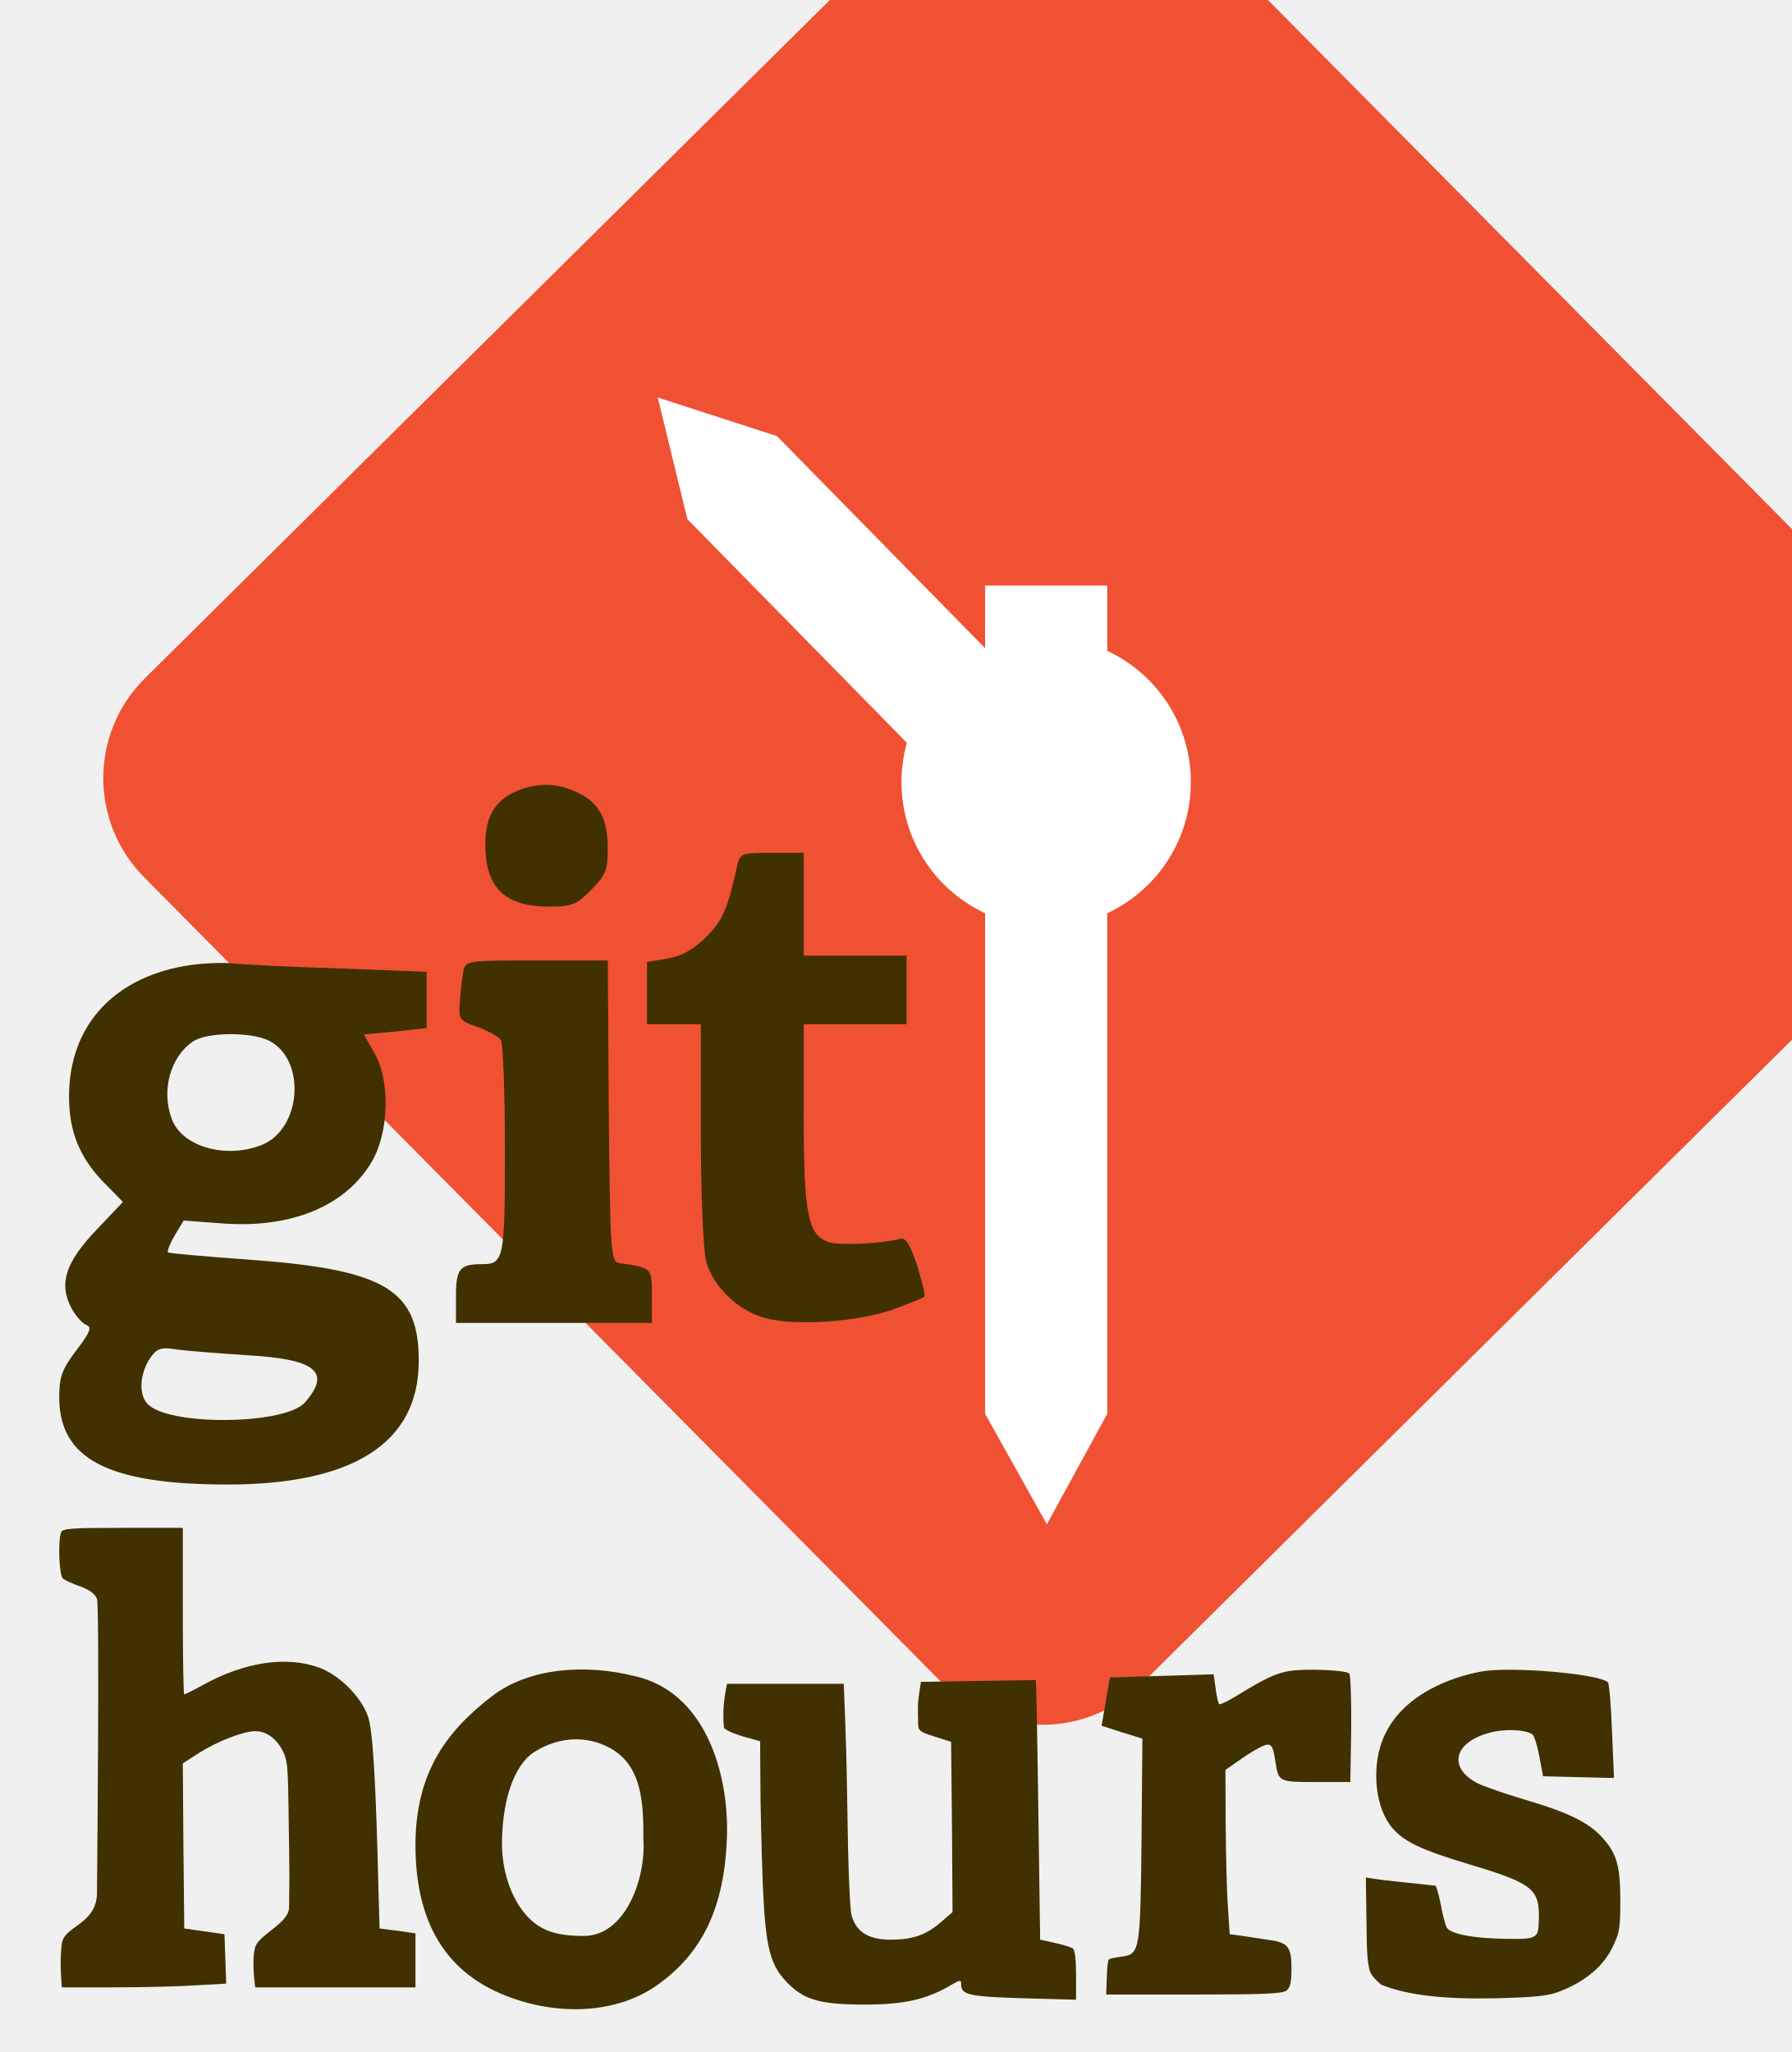
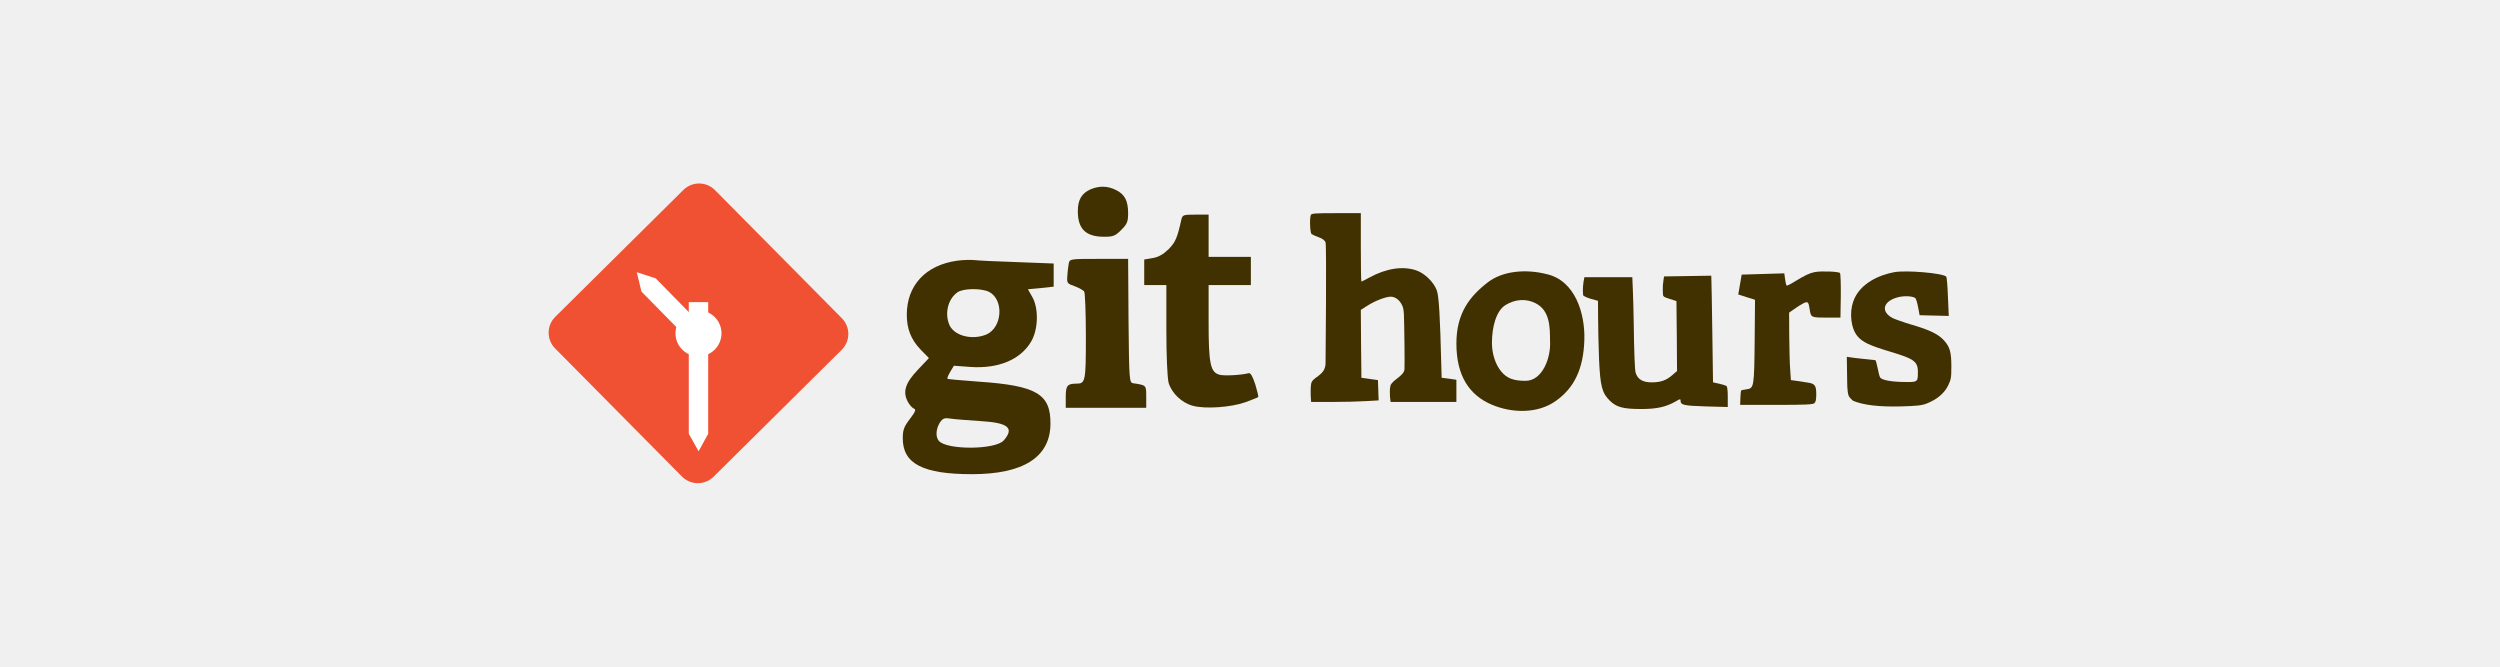
- <svg xmlns="http://www.w3.org/2000/svg" version="1.1" width="536" height="614">
-   <g id="Layer1" name="Layer 2" opacity="1">
+ <svg xmlns="http://www.w3.org/2000/svg" version="1.1" width="600" height="160">
+   <g id="Layer1" name="Layer 3" opacity="1">
    <g id="Shape1">
-       <path id="shapePath1" d="M284.541,-35.913 C301.058,-52.272 327.711,-52.143 344.069,-35.625 L582.915,205.539 C599.27,222.057 599.142,248.709 582.626,265.068 L445.836,400.541 L341.461,503.912 C324.943,520.273 298.291,520.144 281.932,503.624 L43.089,262.46 C26.73,245.942 26.858,219.29 43.376,202.931 L284.541,-35.913 Z" style="stroke:none;fill-rule:evenodd;fill:#f05133;fill-opacity:1;" />
+       <path id="shapePath1" d="M261.768,45.424 C259.595,46.39 258.677,47.935 258.677,50.688 C258.677,54.986 260.609,56.821 265.003,56.821 C267.176,56.821 267.659,56.627 269.108,55.179 C270.508,53.778 270.75,53.199 270.75,51.171 C270.75,48.177 269.929,46.632 267.853,45.617 C265.872,44.603 263.844,44.555 261.768,45.424 Z" style="stroke:none;fill-rule:nonzero;fill:#413000;fill-opacity:1;" />
    </g>
    <g id="Shape2">
-       <path id="shapePath2" d="M269.707,233.999 C269.707,210.089 289.09,190.705 313.001,190.705 C336.911,190.705 356.295,210.089 356.295,233.999 C356.295,257.91 336.911,277.294 313.001,277.294 C289.09,277.294 269.707,257.91 269.707,233.999 Z" style="stroke:none;fill-rule:evenodd;fill:#ffffff;fill-opacity:1;" />
+       <path id="shapePath2" d="M283.498,52.813 C282.532,57.159 282.098,58.124 280.456,59.815 C279.152,61.07 278.041,61.698 276.641,61.939 L274.613,62.277 L274.613,65.32 L274.613,68.41 L277.269,68.41 L279.925,68.41 L279.925,79.131 C279.925,85.457 280.166,90.672 280.456,91.831 C281.18,94.342 283.595,96.66 286.251,97.384 C289.196,98.205 295.474,97.771 298.951,96.515 C300.496,95.936 301.849,95.404 301.945,95.308 C302.09,95.211 301.752,93.859 301.269,92.266 C300.641,90.334 300.158,89.465 299.675,89.561 C297.841,90.044 293.881,90.237 292.722,89.948 C290.5,89.368 290.065,87.388 290.065,77.344 L290.065,68.41 L295.136,68.41 L300.207,68.41 L300.207,65.03 L300.207,61.65 L295.136,61.65 L290.065,61.65 L290.065,56.579 L290.065,51.509 L286.927,51.509 C283.933,51.509 283.788,51.557 283.498,52.813 Z" style="stroke:none;fill-rule:nonzero;fill:#413000;fill-opacity:1;" />
    </g>
    <g id="Shape3">
-       <path id="shapePath3" d="M294.733,175.213 L331.269,175.213 L331.269,423.054 C331.269,423.054 313.215,456.102 313.215,456.102 C313.215,456.102 294.733,423.054 294.733,423.054 L294.733,175.213 Z" style="stroke:none;fill-rule:evenodd;fill:#ffffff;fill-opacity:1;" />
+       <path id="shapePath3" d="M229.703,62.567 C222.17,63.63 217.63,68.459 217.63,75.557 C217.63,78.938 218.645,81.449 220.866,83.815 L222.942,85.94 L220.335,88.692 C217.293,91.879 216.616,93.956 217.824,96.322 C218.21,97.095 218.886,97.867 219.321,98.06 C219.9,98.254 219.756,98.737 218.355,100.571 C216.955,102.407 216.665,103.179 216.665,105.207 C216.665,111.292 221.493,113.803 233.277,113.803 C245.639,113.803 252.061,109.698 252.11,101.73 C252.158,94.535 248.826,92.555 234.822,91.59 C230.862,91.3 227.53,91.01 227.385,90.913 C227.288,90.769 227.578,90.044 228.061,89.223 L228.93,87.775 L232.842,88.064 C239.602,88.547 244.914,86.326 247.474,81.98 C249.212,79.034 249.309,73.915 247.715,71.211 L246.701,69.424 L249.792,69.135 L252.883,68.797 L252.883,65.996 L252.883,63.243 L244.094,62.905 C239.217,62.76 234.629,62.519 233.807,62.422 C233.035,62.326 231.152,62.374 229.703,62.567 M237.381,70.052 C241.003,71.936 240.569,78.648 236.705,80.29 C233.18,81.738 228.785,80.531 227.772,77.778 C226.709,75.026 227.578,71.694 229.799,70.149 C231.152,69.183 235.546,69.135 237.381,70.052 M235.208,101.054 C241.969,101.441 243.514,102.696 240.906,105.69 C238.975,107.96 227.192,108.056 225.309,105.787 C224.488,104.821 224.633,102.938 225.55,101.441 C226.275,100.378 226.661,100.233 228.158,100.475 C229.124,100.62 232.311,100.861 235.208,101.054 Z" style="stroke:none;fill-rule:nonzero;fill:#413000;fill-opacity:1;" />
    </g>
    <g id="Shape4">
-       <path id="shapePath4" d="M336.868,236.878 L310.793,262.47 C310.793,262.47 205.642,155.332 205.642,155.332 C205.642,155.332 196.795,118.94 196.795,118.94 C196.795,118.94 232.454,130.492 232.454,130.492 L336.868,236.878 Z" style="stroke:none;fill-rule:evenodd;fill:#ffffff;fill-opacity:1;" />
+       <path id="shapePath4" d="M256.504,63.195 C256.407,63.823 256.214,65.127 256.166,66.189 C256.021,67.976 256.118,68.072 257.953,68.7 C258.967,69.086 260.029,69.666 260.222,70.004 C260.415,70.294 260.609,75.171 260.609,80.773 C260.609,91.493 260.512,92.072 258.388,92.072 C256.166,92.072 255.779,92.507 255.779,95.26 L255.779,97.867 L265.437,97.867 L275.095,97.867 L275.095,95.211 C275.095,92.41 275.144,92.459 271.957,91.976 C271.039,91.831 270.991,91.396 270.846,76.958 L270.75,62.133 L263.748,62.133 C256.891,62.133 256.746,62.133 256.504,63.195 Z" style="stroke:none;fill-rule:nonzero;fill:#413000;fill-opacity:1;" />
    </g>
-   </g>
-   <g id="Layer2" name="Layer 1" opacity="1">
    <g id="Shape5">
-       <path id="shapePath5" d="M154.589,236.701 C147.996,239.632 145.21,244.321 145.21,252.674 C145.21,265.716 151.072,271.284 164.408,271.284 C171.001,271.284 172.467,270.698 176.864,266.302 C181.113,262.052 181.846,260.294 181.846,254.139 C181.846,245.054 179.354,240.364 173.054,237.287 C167.045,234.21 160.891,234.063 154.589,236.701 Z" style="stroke:none;fill-rule:nonzero;fill:#413000;fill-opacity:1;" />
+       <path id="shapePath5" d="M164.008,45.592 C166.114,43.506 169.511,43.523 171.597,45.628 L202.045,76.372 C204.13,78.478 204.113,81.875 202.008,83.96 L184.57,101.231 L171.264,114.408 C169.158,116.494 165.761,116.478 163.675,114.372 L133.228,83.628 C131.142,81.522 131.159,78.125 133.264,76.039 L164.008,45.592 Z" style="stroke:none;fill-rule:evenodd;fill:#f05133;fill-opacity:1;" />
    </g>
    <g id="Shape6">
-       <path id="shapePath6" d="M220.531,259.121 C217.601,272.31 216.281,275.241 211.299,280.369 C207.342,284.179 203.972,286.085 199.723,286.817 L193.569,287.843 L193.569,297.075 L193.569,306.453 L201.629,306.453 L209.688,306.453 L209.688,338.985 C209.688,358.181 210.421,374.008 211.299,377.525 C213.498,385.145 220.824,392.179 228.884,394.377 C237.823,396.868 256.874,395.549 267.424,391.739 C272.114,389.98 276.217,388.369 276.51,388.075 C276.95,387.782 275.923,383.679 274.457,378.844 C272.553,372.982 271.087,370.344 269.621,370.637 C264.054,372.103 252.038,372.689 248.522,371.81 C241.779,370.051 240.46,364.043 240.46,333.563 L240.46,306.453 L255.848,306.453 L271.234,306.453 L271.234,296.196 L271.234,285.938 L255.848,285.938 L240.46,285.938 L240.46,270.551 L240.46,255.165 L230.936,255.165 C221.851,255.165 221.411,255.311 220.531,259.121 Z" style="stroke:none;fill-rule:nonzero;fill:#413000;fill-opacity:1;" />
+       <path id="shapePath6" d="M162.117,80 C162.117,76.952 164.588,74.481 167.636,74.481 C170.684,74.481 173.155,76.952 173.155,80 C173.155,83.048 170.684,85.519 167.636,85.519 C164.588,85.519 162.117,83.048 162.117,80 Z" style="stroke:none;fill-rule:evenodd;fill:#ffffff;fill-opacity:1;" />
    </g>
    <g id="Shape7">
-       <path id="shapePath7" d="M57.286,288.722 C34.427,291.946 20.652,306.6 20.652,328.141 C20.652,338.399 23.731,346.019 30.471,353.199 L36.771,359.647 L28.858,368 C19.628,377.671 17.575,383.972 21.239,391.153 C22.412,393.497 24.462,395.842 25.781,396.428 C27.541,397.014 27.101,398.48 22.851,404.048 C18.602,409.617 17.722,411.961 17.722,418.116 C17.722,436.579 32.375,444.199 68.132,444.199 C105.646,444.199 125.135,431.744 125.281,407.565 C125.428,385.731 115.318,379.723 72.821,376.792 C60.805,375.913 50.693,375.033 50.253,374.74 C49.96,374.301 50.84,372.103 52.306,369.611 L54.943,365.215 L66.812,366.094 C87.327,367.56 103.446,360.819 111.215,347.631 C116.489,338.692 116.782,323.159 111.946,314.952 L108.869,309.53 L118.248,308.651 L127.627,307.626 L127.627,299.126 L127.627,290.773 L100.956,289.748 C86.156,289.308 72.235,288.576 69.742,288.282 C67.398,287.989 61.683,288.136 57.286,288.722 M80.587,311.436 C91.577,317.151 90.26,337.519 78.535,342.502 C67.838,346.898 54.503,343.234 51.426,334.882 C48.203,326.529 50.84,316.418 57.58,311.729 C61.683,308.798 75.018,308.651 80.587,311.436 M73.992,405.514 C94.509,406.686 99.197,410.496 91.284,419.581 C85.424,426.468 49.667,426.762 43.953,419.874 C41.461,416.943 41.901,411.229 44.686,406.686 C46.883,403.462 48.056,403.022 52.599,403.755 C55.529,404.195 65.201,404.927 73.992,405.514 Z" style="stroke:none;fill-rule:nonzero;fill:#413000;fill-opacity:1;" />
+       <path id="shapePath7" d="M165.307,72.506 L169.965,72.506 L169.965,104.101 C169.965,104.101 167.663,108.313 167.663,108.313 C167.663,108.313 165.307,104.101 165.307,104.101 L165.307,72.506 Z" style="stroke:none;fill-rule:evenodd;fill:#ffffff;fill-opacity:1;" />
    </g>
    <g id="Shape8">
-       <path id="shapePath8" d="M138.617,290.627 C138.323,292.532 137.737,296.489 137.59,299.713 C137.15,305.134 137.444,305.427 143.013,307.333 C146.09,308.505 149.313,310.263 149.899,311.289 C150.486,312.168 151.072,326.969 151.072,343.967 C151.072,376.499 150.779,378.257 144.332,378.257 C137.59,378.257 136.417,379.576 136.417,387.929 L136.417,395.842 L165.725,395.842 L195.033,395.842 L195.033,387.782 C195.033,379.283 195.18,379.43 185.51,377.964 C182.724,377.525 182.577,376.206 182.137,332.391 L181.846,287.403 L160.598,287.403 C139.789,287.403 139.35,287.403 138.617,290.627 Z" style="stroke:none;fill-rule:nonzero;fill:#413000;fill-opacity:1;" />
+       <path id="shapePath8" d="M170.679,80.367 L167.355,83.629 C167.355,83.629 153.95,69.971 153.95,69.971 C153.95,69.971 152.822,65.332 152.822,65.332 C152.822,65.332 157.368,66.805 157.368,66.805 L170.679,80.367 Z" style="stroke:none;fill-rule:evenodd;fill:#ffffff;fill-opacity:1;" />
    </g>
    <g id="Shape9">
-       <path id="shapePath9" d="M18.265,458.542 C17.32,461.12 17.664,471.518 18.866,472.377 C19.383,472.807 21.788,473.924 24.022,474.697 C26.858,475.728 28.404,476.931 29.007,478.392 C29.866,480.712 29.007,566.948 29.007,566.948 C28.528,575.837 19.319,576.272 18.523,581.476 C17.689,586.926 18.523,594.656 18.523,594.656 L33.905,594.656 C42.326,594.656 53.411,594.398 58.48,594.054 L67.675,593.539 L67.417,586.149 L67.159,578.759 L61.144,577.899 L55.129,577.04 L54.871,552.292 L54.699,527.63 L59.513,524.536 C64.925,521.099 72.573,518.092 76.268,518.006 C79.706,517.92 82.971,520.326 84.862,524.451 C86.322,527.716 86.148,530.383 86.493,553.065 C86.677,565.069 86.493,564.762 86.493,570.611 C86.493,575.654 77.261,578.759 76.268,582.909 C75.188,587.418 76.388,594.656 76.388,594.656 L99.728,594.656 L124.303,594.656 L124.303,586.578 L124.303,578.501 L118.975,577.727 L113.563,577.04 L113.305,568.017 C112.446,532.7 111.587,517.576 110.038,513.452 C107.89,507.436 101.188,500.906 95.088,498.843 C85.376,495.492 73.09,497.383 60.886,504.085 C57.966,505.718 55.302,507.007 55.129,507.007 C54.871,507.007 54.699,495.75 54.699,482.087 L54.699,457.167 L36.74,457.167 C21.187,457.167 18.695,457.339 18.265,458.542 Z" style="stroke:none;fill-rule:evenodd;fill:#413000;fill-opacity:1;" />
+       <path id="shapePath9" d="M314.591,51.611 C314.28,52.46 314.393,55.887 314.789,56.17 C314.959,56.312 315.752,56.68 316.488,56.934 C317.423,57.274 317.932,57.671 318.131,58.152 C318.414,58.917 318.131,87.335 318.131,87.335 C317.973,90.264 314.938,90.407 314.676,92.122 C314.401,93.918 314.676,96.465 314.676,96.465 L319.745,96.465 C322.52,96.465 326.173,96.38 327.844,96.267 L330.874,96.097 L330.789,93.662 L330.704,91.227 L328.721,90.944 L326.739,90.66 L326.654,82.505 L326.598,74.378 L328.184,73.359 C329.967,72.226 332.488,71.235 333.705,71.206 C334.838,71.178 335.914,71.971 336.537,73.33 C337.018,74.406 336.961,75.285 337.075,82.76 C337.135,86.715 337.075,86.614 337.075,88.542 C337.075,90.204 334.033,91.227 333.705,92.594 C333.349,94.08 333.745,96.465 333.745,96.465 L341.436,96.465 L349.535,96.465 L349.535,93.804 L349.535,91.142 L347.779,90.887 L345.995,90.66 L345.91,87.687 C345.627,76.049 345.344,71.065 344.834,69.706 C344.126,67.723 341.917,65.571 339.907,64.892 C336.707,63.787 332.658,64.41 328.636,66.619 C327.674,67.157 326.796,67.582 326.739,67.582 C326.654,67.582 326.598,63.872 326.598,59.37 L326.598,51.158 L320.679,51.158 C315.554,51.158 314.733,51.214 314.591,51.611 Z" style="stroke:none;fill-rule:evenodd;fill:#413000;fill-opacity:1;" />
    </g>
    <g id="Shape10">
-       <path id="shapePath10" d="M147.075,507.625 C133.892,517.814 124.303,530.122 124.303,552.12 C124.303,576.009 134.031,589.693 149.652,596.46 C165.116,603.158 183.606,603.069 196.398,594.14 C209.994,584.652 216.914,570.81 217.504,549.104 C218.004,530.75 211.109,506.165 189.782,501.507 C175.511,497.931 158.453,498.83 147.075,507.625 M181.948,522.762 C192.413,528 192.496,540.152 192.496,550.369 C193.291,562.047 187.131,579.274 174.659,579.274 C165.893,579.274 161.081,577.469 156.958,572.485 C152.723,567.377 150.193,559.61 150.193,551.694 C150.193,540.183 153.175,528.386 160.051,524.107 C167.439,519.552 175.416,519.41 181.948,522.762 Z" style="stroke:none;fill-rule:evenodd;fill:#413000;fill-opacity:1;" />
+       <path id="shapePath10" d="M357.039,67.785 C352.695,71.143 349.535,75.199 349.535,82.448 C349.535,90.321 352.74,94.83 357.888,97.06 C362.984,99.267 369.077,99.238 373.293,96.296 C377.773,93.169 380.053,88.607 380.248,81.455 C380.413,75.406 378.141,67.304 371.113,65.769 C366.41,64.591 360.788,64.887 357.039,67.785 M368.531,72.774 C371.979,74.5 372.007,78.505 372.007,81.871 C372.269,85.72 370.239,91.397 366.129,91.397 C363.24,91.397 361.655,90.802 360.296,89.159 C358.9,87.476 358.066,84.916 358.066,82.308 C358.066,78.514 359.049,74.627 361.315,73.217 C363.75,71.716 366.378,71.669 368.531,72.774 Z" style="stroke:none;fill-rule:evenodd;fill:#413000;fill-opacity:1;" />
    </g>
    <g id="Shape11">
-       <path id="shapePath11" d="M385.445,500.046 C381.406,500.82 378.399,502.28 370.063,507.35 C367.486,508.983 365.08,510.1 364.822,509.928 C364.477,509.756 364.048,507.694 363.705,505.288 L363.104,500.992 C363.104,500.992 332.07,501.928 332.07,501.928 L329.59,516.373 L335.692,518.35 L341.792,520.24 L341.536,549.972 C341.191,584 341.019,584.688 335.605,585.461 C333.629,585.719 331.911,586.063 331.739,586.32 C331.481,586.492 331.223,588.984 331.137,591.734 L330.965,596.804 L357.26,596.804 C378.312,596.804 383.813,596.546 384.928,595.601 C386.046,594.742 386.39,593.023 386.39,588.984 C386.39,582.539 385.36,581.25 379.688,580.477 C377.453,580.133 373.931,579.618 371.783,579.274 L367.915,578.758 L367.399,571.025 C367.056,566.728 366.798,555.729 366.711,546.449 L366.627,529.606 L370.321,527.029 C372.297,525.568 375.219,523.763 376.852,522.904 C380.204,521.185 380.805,521.701 381.579,527.114 C382.523,533.215 382.609,533.215 393.866,533.215 L404.007,533.215 L404.265,517.404 C404.349,508.639 404.091,501.163 403.662,500.734 C402.631,499.703 390.258,499.187 385.445,500.046 Z" style="stroke:none;fill-rule:evenodd;fill:#413000;fill-opacity:1;" />
+       <path id="shapePath11" d="M435.591,65.288 C434.26,65.543 433.269,66.024 430.522,67.695 C429.673,68.233 428.88,68.601 428.795,68.545 C428.681,68.488 428.54,67.808 428.427,67.016 L428.229,65.6 C428.229,65.6 418.002,65.908 418.002,65.908 L417.184,70.668 L419.195,71.32 L421.205,71.943 L421.121,81.74 C421.007,92.954 420.951,93.181 419.167,93.436 C418.515,93.52 417.949,93.634 417.893,93.719 C417.808,93.775 417.723,94.596 417.694,95.503 L417.638,97.173 L426.303,97.173 C433.24,97.173 435.053,97.088 435.421,96.777 C435.789,96.494 435.902,95.927 435.902,94.596 C435.902,92.473 435.563,92.048 433.694,91.793 C432.957,91.68 431.796,91.51 431.089,91.397 L429.814,91.227 L429.644,88.678 C429.531,87.262 429.446,83.638 429.417,80.579 L429.389,75.029 L430.607,74.18 C431.258,73.698 432.221,73.104 432.759,72.82 C433.864,72.254 434.062,72.424 434.317,74.208 C434.628,76.219 434.656,76.219 438.366,76.219 L441.707,76.219 L441.793,71.008 C441.82,68.12 441.735,65.656 441.594,65.515 C441.254,65.175 437.177,65.005 435.591,65.288 Z" style="stroke:none;fill-rule:evenodd;fill:#413000;fill-opacity:1;" />
    </g>
    <g id="Shape12">
-       <path id="shapePath12" d="M443.276,500.132 C432.534,502.109 418.079,508.129 413.373,521.357 C410.428,529.627 411.482,541.121 416.638,547.05 C420.247,551.175 425.401,553.581 439.41,557.792 C459.087,563.721 460.805,565.181 460.376,575.321 C460.204,579.961 459.517,580.305 450.753,580.133 C440.87,580.047 433.909,578.672 432.879,576.782 C432.449,576.009 431.59,572.915 431.074,569.908 C430.473,566.986 429.785,564.408 429.441,564.236 C422.659,563.436 415.554,562.922 408.646,561.794 L408.905,580.047 C408.905,580.047 408.876,586.706 409.859,589.81 C410.443,591.652 413.286,593.882 413.286,593.882 C421.278,597.062 432.104,598.265 447.831,597.921 C459.946,597.577 463.213,597.233 466.907,595.773 C474.297,592.851 479.625,588.383 482.373,582.797 C484.523,578.415 484.781,577.04 484.781,568.876 C484.781,558.393 483.749,554.612 479.367,549.8 C475.328,545.332 469.055,542.238 456.08,538.457 C450.237,536.739 443.963,534.504 442.159,533.645 C433.308,529.091 434.768,521.615 445.167,518.607 C449.807,517.232 455.994,517.404 458.486,518.951 C459,519.295 459.946,522.302 460.549,525.568 L461.666,531.497 L472.321,531.755 L482.89,532.012 L482.289,518.006 C482.031,510.358 481.43,503.741 481.085,503.398 C478.508,500.82 452.041,498.585 443.276,500.132 Z" style="stroke:none;fill-rule:evenodd;fill:#413000;fill-opacity:1;" />
+       <path id="shapePath12" d="M454.648,65.316 C451.108,65.968 446.345,67.952 444.794,72.311 C443.824,75.036 444.171,78.824 445.87,80.778 C447.059,82.137 448.758,82.93 453.374,84.317 C459.859,86.271 460.425,86.752 460.283,90.094 C460.227,91.623 460,91.736 457.112,91.68 C453.855,91.651 451.561,91.198 451.222,90.575 C451.08,90.321 450.797,89.301 450.627,88.31 C450.429,87.347 450.203,86.498 450.089,86.441 C447.854,86.177 445.513,86.008 443.236,85.636 L443.322,91.651 C443.322,91.651 443.312,93.846 443.636,94.869 C443.828,95.475 444.766,96.21 444.766,96.21 C447.399,97.258 450.967,97.655 456.149,97.541 C460.142,97.428 461.218,97.315 462.436,96.834 C464.871,95.871 466.627,94.398 467.532,92.558 C468.241,91.113 468.326,90.66 468.326,87.97 C468.326,84.516 467.986,83.269 466.542,81.684 C465.211,80.211 463.143,79.192 458.868,77.946 C456.942,77.38 454.875,76.643 454.28,76.36 C451.363,74.859 451.845,72.396 455.271,71.405 C456.8,70.951 458.839,71.008 459.661,71.518 C459.83,71.631 460.142,72.622 460.34,73.698 L460.708,75.652 L464.22,75.737 L467.702,75.822 L467.504,71.206 C467.419,68.686 467.221,66.506 467.108,66.392 C466.258,65.543 457.537,64.807 454.648,65.316 Z" style="stroke:none;fill-rule:evenodd;fill:#413000;fill-opacity:1;" />
    </g>
    <g id="Shape13">
-       <path id="shapePath13" d="M217.517,503.827 C216.525,508.502 216.172,512.536 216.592,516.889 C216.85,517.576 219.342,518.693 222.177,519.553 L227.42,521.013 L227.505,533.559 C227.505,540.434 227.85,553.839 228.192,563.291 C229.051,583.313 230.34,588.211 236.184,593.882 C240.995,598.523 245.893,599.812 258.869,599.812 C270.212,599.812 276.828,598.351 283.961,594.312 C287.227,592.336 287.57,592.336 287.57,593.71 C287.57,596.89 289.633,597.405 306.045,597.921 L321.943,598.351 L321.943,590.961 C321.943,586.063 321.598,583.399 320.911,582.969 C320.31,582.625 317.904,581.852 315.499,581.336 L311.201,580.391 L310.685,543.871 C310.427,523.849 310.084,506.405 309.997,505.03 L309.913,502.71 L275.54,503.241 C275.54,503.241 274.846,507.316 274.681,509.596 C274.557,511.306 274.681,513.537 274.681,515.17 C274.681,517.92 274.852,518.092 279.665,519.639 L284.564,521.185 L284.82,546.621 L284.993,572.142 L281.813,574.892 C277.344,578.844 273.392,580.305 266.947,580.391 C260.158,580.477 256.377,578.329 254.83,573.345 C254.229,571.368 253.713,558.135 253.455,537.426 C253.199,519.381 252.425,503.827 252.425,503.827 L217.517,503.827 Z" style="stroke:none;fill-rule:evenodd;fill:#413000;fill-opacity:1;" />
+       <path id="shapePath13" d="M380.252,66.534 C379.925,68.075 379.809,69.404 379.947,70.838 C380.032,71.065 380.854,71.433 381.788,71.716 L383.516,72.198 L383.543,76.332 C383.543,78.597 383.657,83.015 383.77,86.13 C384.053,92.728 384.478,94.342 386.404,96.21 C387.989,97.74 389.603,98.165 393.879,98.165 C397.617,98.165 399.797,97.683 402.148,96.352 C403.224,95.701 403.337,95.701 403.337,96.154 C403.337,97.202 404.017,97.372 409.426,97.541 L414.665,97.683 L414.665,95.248 C414.665,93.634 414.551,92.756 414.324,92.614 C414.126,92.501 413.333,92.246 412.541,92.076 L411.125,91.765 L410.955,79.73 C410.869,73.132 410.757,67.384 410.728,66.93 L410.7,66.166 L399.373,66.341 C399.373,66.341 399.144,67.684 399.09,68.435 C399.049,68.999 399.09,69.734 399.09,70.272 C399.09,71.178 399.146,71.235 400.732,71.744 L402.346,72.254 L402.431,80.636 L402.488,89.046 L401.44,89.952 C399.968,91.255 398.665,91.737 396.541,91.765 C394.304,91.793 393.058,91.085 392.548,89.443 C392.35,88.791 392.18,84.431 392.095,77.606 C392.011,71.659 391.755,66.534 391.755,66.534 L380.252,66.534 Z" style="stroke:none;fill-rule:evenodd;fill:#413000;fill-opacity:1;" />
    </g>
  </g>
</svg>
